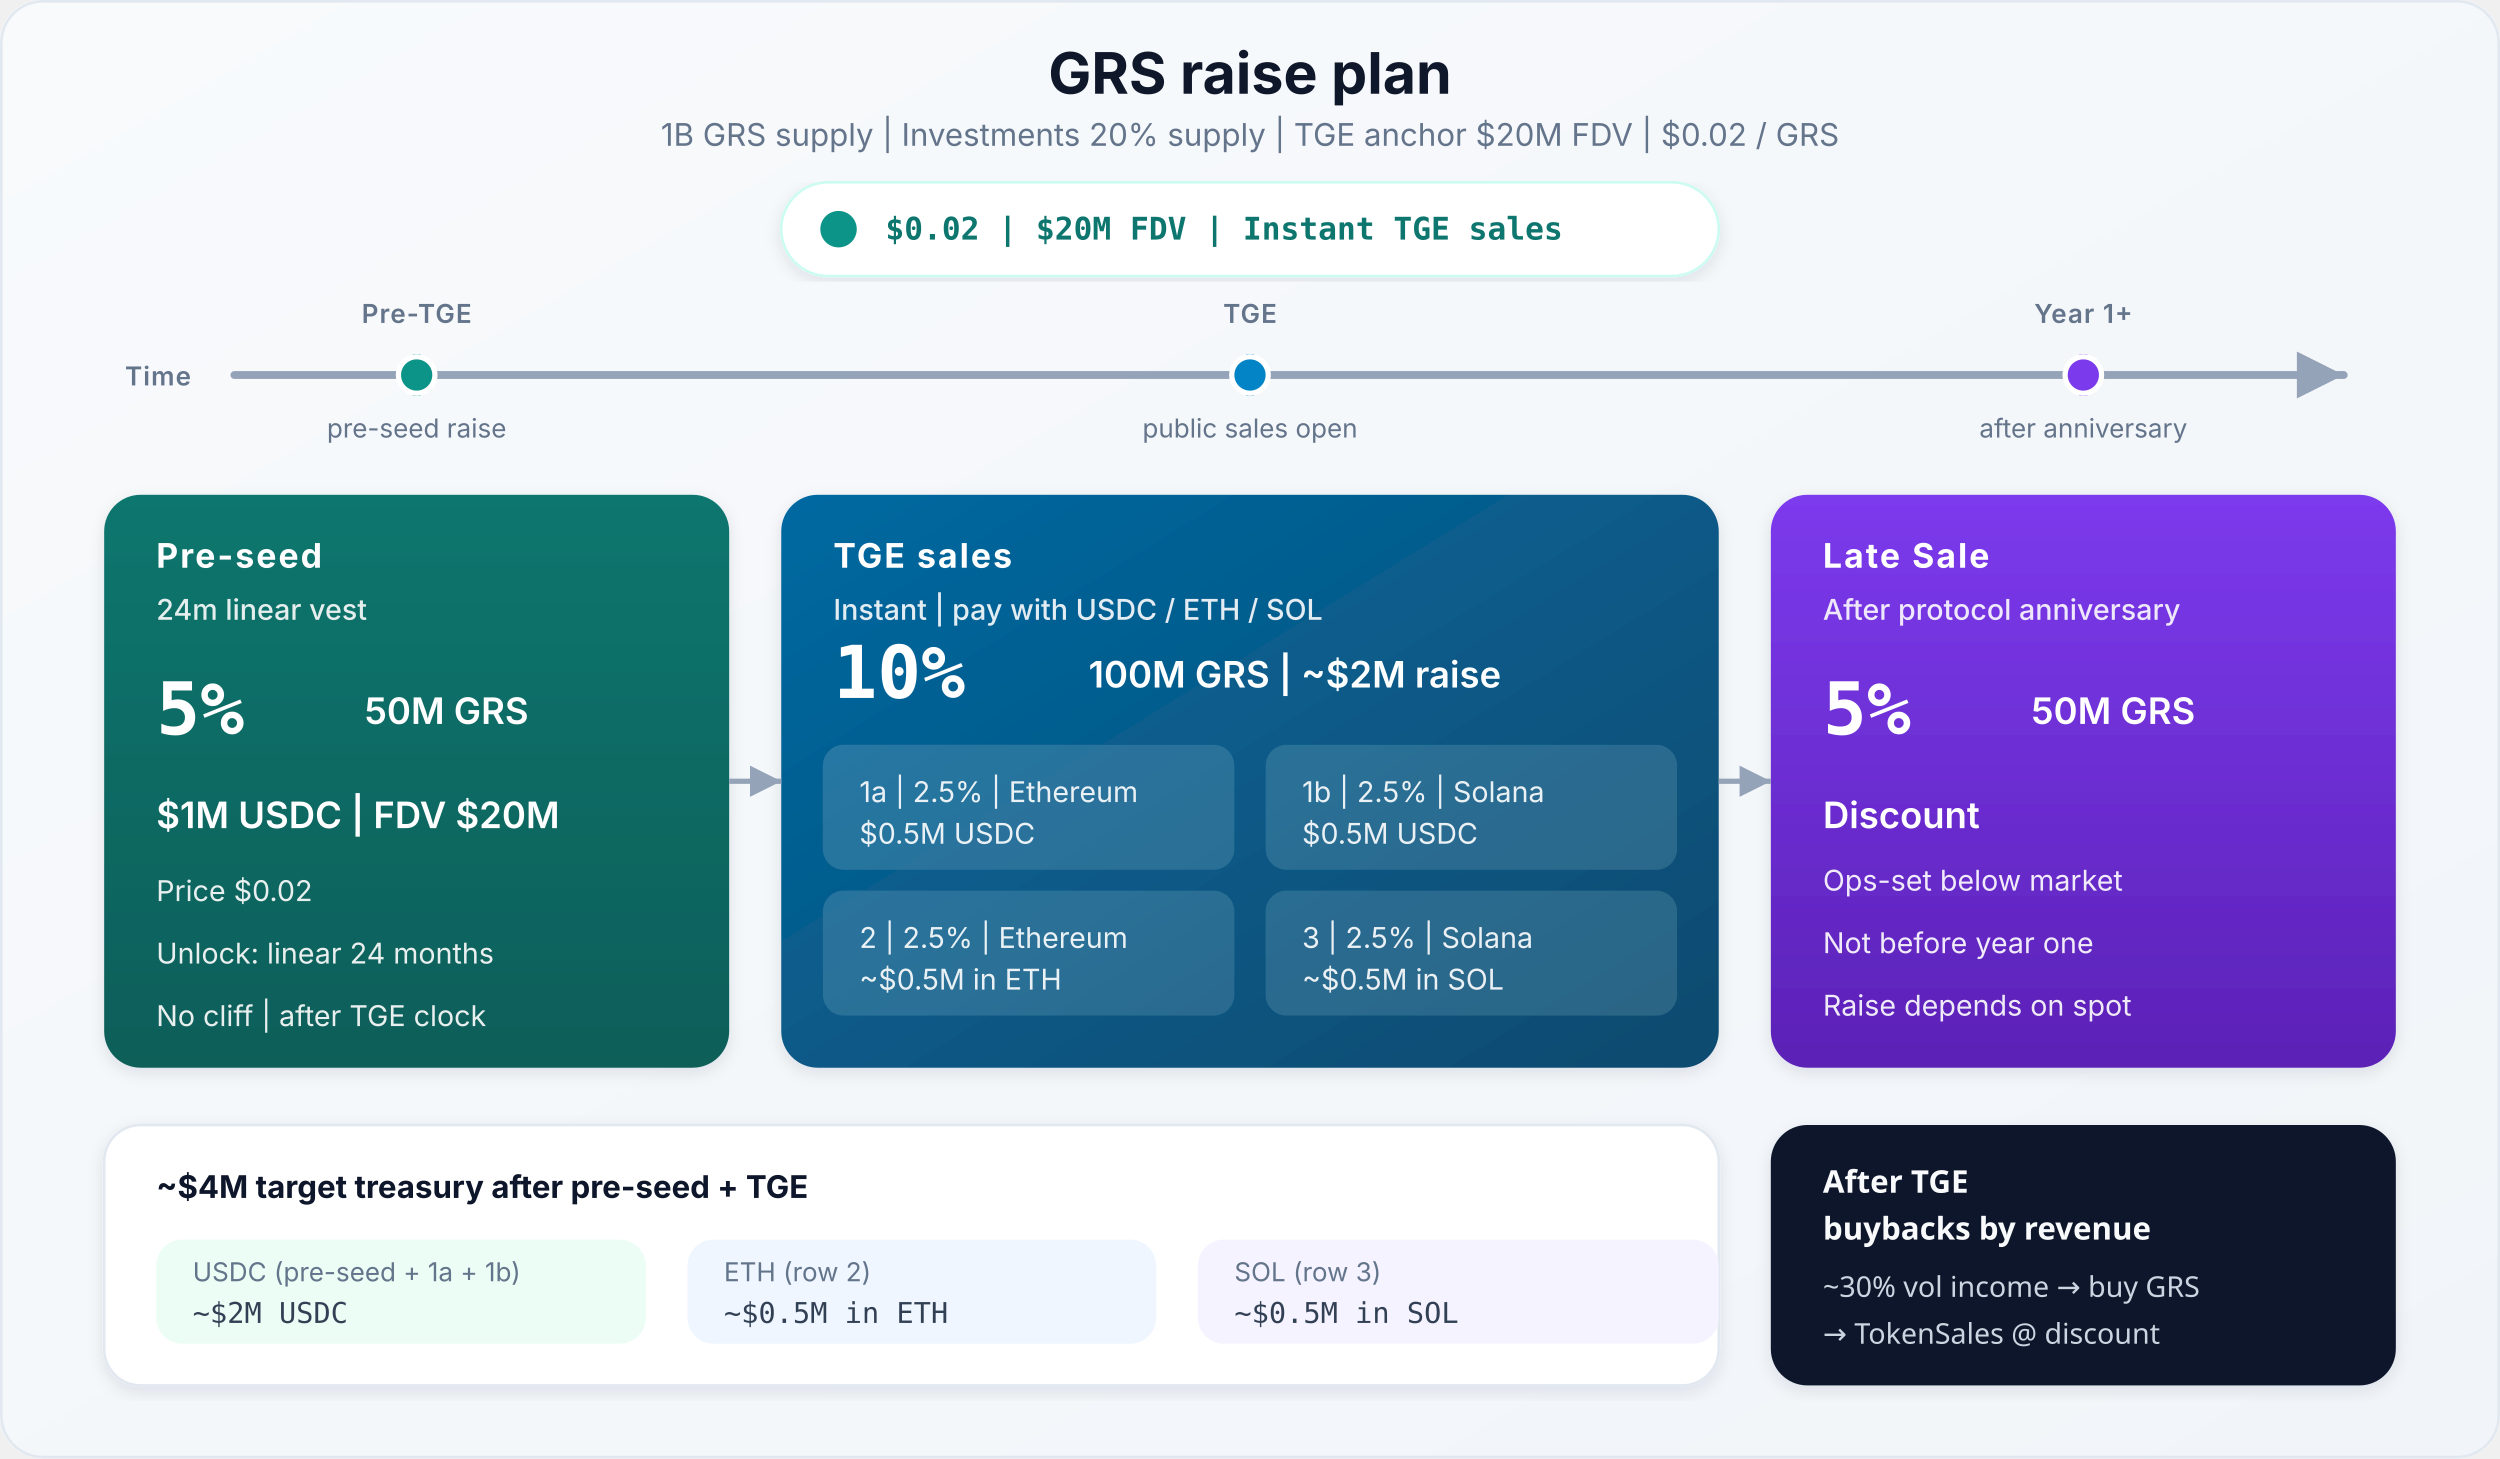
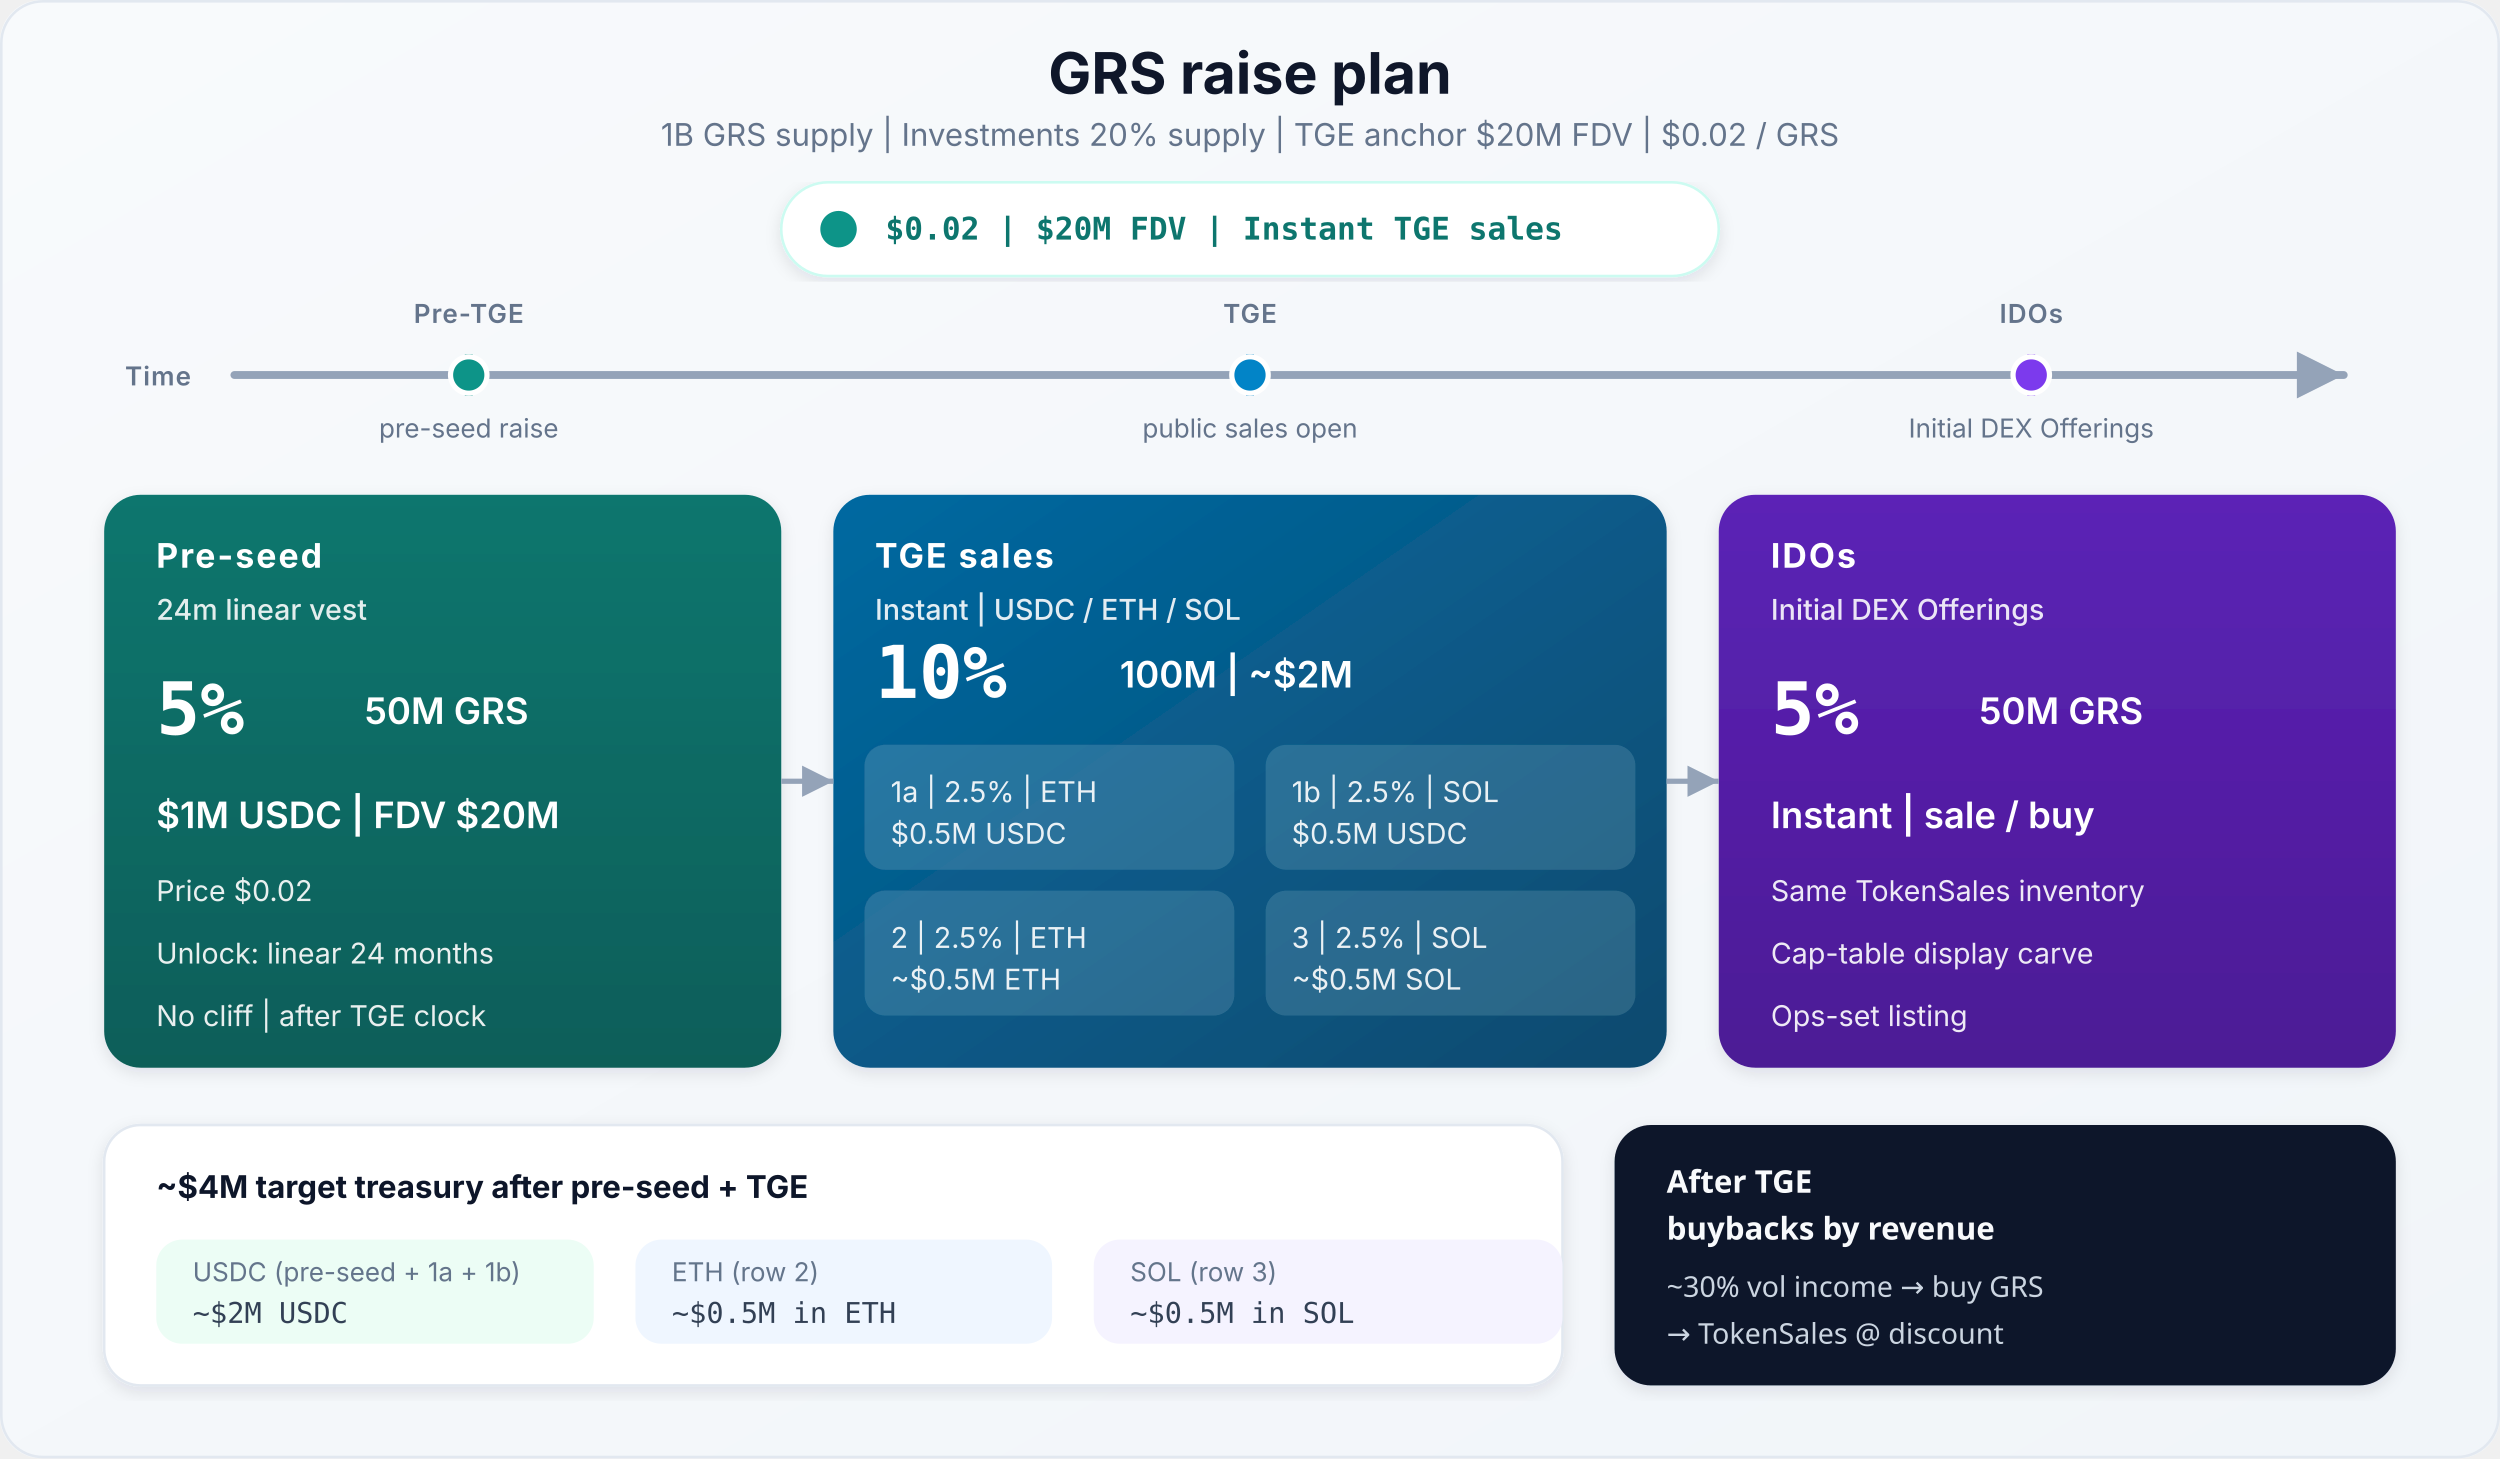
- <svg xmlns="http://www.w3.org/2000/svg" viewBox="0 0 960 560" width="100%" role="img" aria-label="GRS raise plan: Pre-seed, TGE sales on Ethereum and Solana, Late Sale after anniversary, fee buyback">
+ <svg xmlns="http://www.w3.org/2000/svg" viewBox="0 0 960 560" width="100%" role="img" aria-label="GRS raise plan: Pre-seed, TGE sales, IDOs, fee buyback">
  <defs>
    <linearGradient id="bgGrad" x1="0" y1="0" x2="1" y2="1">
      <stop offset="0%" stop-color="#f8fafc" />
      <stop offset="100%" stop-color="#f1f5f9" />
    </linearGradient>
    <linearGradient id="seedGrad" x1="0" y1="0" x2="0" y2="1">
      <stop offset="0%" stop-color="#0f766e" />
      <stop offset="100%" stop-color="#115e59" />
    </linearGradient>
    <linearGradient id="tgeGrad" x1="0" y1="0" x2="1" y2="1">
      <stop offset="0%" stop-color="#0369a1" />
      <stop offset="100%" stop-color="#0c4a6e" />
    </linearGradient>
-     <linearGradient id="lateGrad" x1="0" y1="0" x2="0" y2="1">
-       <stop offset="0%" stop-color="#7c3aed" />
-       <stop offset="100%" stop-color="#5b21b6" />
+     <linearGradient id="idoGrad" x1="0" y1="0" x2="0" y2="1">
+       <stop offset="0%" stop-color="#5b21b6" />
+       <stop offset="100%" stop-color="#4c1d95" />
    </linearGradient>
    <filter id="cardShadow" x="-6%" y="-6%" width="112%" height="112%">
      <feDropShadow dx="0" dy="2" stdDeviation="3" flood-color="#0f172a" flood-opacity="0.10" />
    </filter>
    <marker id="arrowHead" markerWidth="8" markerHeight="8" refX="6" refY="3" orient="auto">
      <path d="M0,0 L6,3 L0,6 Z" fill="#94a3b8" />
    </marker>
    <style type="text/css">
      .title { font: 700 22px ui-sans-serif, system-ui, -apple-system, sans-serif; fill: #0f172a; }
      .subtitle { font: 400 12px ui-sans-serif, system-ui, -apple-system, sans-serif; fill: #64748b; }
      .phase { font: 700 13px ui-sans-serif, system-ui, -apple-system, sans-serif; fill: #ffffff; letter-spacing: 0.06em; text-transform: uppercase; }
      .phaseSub { font: 500 11px ui-sans-serif, system-ui, -apple-system, sans-serif; fill: #ffffff; opacity: 0.88; }
      .big { font: 700 28px ui-monospace, SFMono-Regular, Menlo, monospace; fill: #ffffff; }
      .mid { font: 600 14px ui-sans-serif, system-ui, -apple-system, sans-serif; fill: #ffffff; }
      .small { font: 400 11px ui-sans-serif, system-ui, -apple-system, sans-serif; fill: #ffffff; opacity: 0.9; }
      .cardTitle { font: 700 12px ui-sans-serif, system-ui, -apple-system, sans-serif; fill: #0f172a; }
      .cardMeta { font: 500 11px ui-monospace, SFMono-Regular, Menlo, monospace; fill: #334155; }
      .cardHint { font: 400 10px ui-sans-serif, system-ui, -apple-system, sans-serif; fill: #64748b; }
      .axis { font: 600 10px ui-sans-serif, system-ui, -apple-system, sans-serif; fill: #64748b; letter-spacing: 0.04em; text-transform: uppercase; }
-       .foot { font: 500 11px ui-sans-serif, system-ui, -apple-system, sans-serif; fill: #334155; }
      .footMuted { font: 400 10px ui-sans-serif, system-ui, -apple-system, sans-serif; fill: #64748b; }
      .anchor { font: 600 12px ui-monospace, SFMono-Regular, Menlo, monospace; fill: #0f766e; }
    </style>
  </defs>
  <rect width="960" height="560" fill="url(#bgGrad)" rx="16" />
  <rect x="0.5" y="0.5" width="959" height="559" fill="none" stroke="#e2e8f0" rx="16" />
  <text x="480" y="36" text-anchor="middle" class="title">GRS raise plan</text>
  <text x="480" y="56" text-anchor="middle" class="subtitle">1B GRS supply | Investments 20% supply | TGE anchor $20M FDV | $0.02 / GRS</text>
  <g filter="url(#cardShadow)">
    <rect x="300" y="70" width="360" height="36" rx="18" fill="#ffffff" stroke="#ccfbf1" />
    <circle cx="322" cy="88" r="7" fill="#0d9488" />
    <text x="340" y="92" class="anchor">$0.02 | $20M FDV | Instant TGE sales</text>
  </g>
  <text x="48" y="148" class="axis">Time</text>
  <line x1="90" y1="144" x2="900" y2="144" stroke="#94a3b8" stroke-width="3" stroke-linecap="round" marker-end="url(#arrowHead)" />
-   <line x1="160" y1="136" x2="160" y2="152" stroke="#0d9488" stroke-width="3" />
+   <line x1="180" y1="136" x2="180" y2="152" stroke="#0d9488" stroke-width="3" />
  <line x1="480" y1="136" x2="480" y2="152" stroke="#0284c7" stroke-width="3" />
-   <line x1="800" y1="136" x2="800" y2="152" stroke="#7c3aed" stroke-width="3" />
-   <circle cx="160" cy="144" r="7" fill="#0d9488" stroke="#ffffff" stroke-width="2" />
+   <line x1="780" y1="136" x2="780" y2="152" stroke="#7c3aed" stroke-width="3" />
+   <circle cx="180" cy="144" r="7" fill="#0d9488" stroke="#ffffff" stroke-width="2" />
  <circle cx="480" cy="144" r="7" fill="#0284c7" stroke="#ffffff" stroke-width="2" />
-   <circle cx="800" cy="144" r="7" fill="#7c3aed" stroke="#ffffff" stroke-width="2" />
-   <text x="160" y="124" text-anchor="middle" class="axis">Pre-TGE</text>
+   <circle cx="780" cy="144" r="7" fill="#7c3aed" stroke="#ffffff" stroke-width="2" />
+   <text x="180" y="124" text-anchor="middle" class="axis">Pre-TGE</text>
  <text x="480" y="124" text-anchor="middle" class="axis">TGE</text>
-   <text x="800" y="124" text-anchor="middle" class="axis">Year 1+</text>
-   <text x="160" y="168" text-anchor="middle" class="footMuted">pre-seed raise</text>
+   <text x="780" y="124" text-anchor="middle" class="axis">IDOs</text>
+   <text x="180" y="168" text-anchor="middle" class="footMuted">pre-seed raise</text>
  <text x="480" y="168" text-anchor="middle" class="footMuted">public sales open</text>
-   <text x="800" y="168" text-anchor="middle" class="footMuted">after anniversary</text>
+   <text x="780" y="168" text-anchor="middle" class="footMuted">Initial DEX Offerings</text>
  <g filter="url(#cardShadow)" transform="translate(40, 190)">
-     <rect width="240" height="220" rx="14" fill="url(#seedGrad)" />
+     <rect width="260" height="220" rx="14" fill="url(#seedGrad)" />
    <text x="20" y="28" class="phase">Pre-seed</text>
    <text x="20" y="48" class="phaseSub">24m linear vest</text>
    <text x="20" y="92" class="big">5%</text>
    <text x="100" y="88" class="mid">50M GRS</text>
    <text x="20" y="128" class="mid">$1M USDC | FDV $20M</text>
    <text x="20" y="156" class="small">Price $0.02</text>
    <text x="20" y="180" class="small">Unlock: linear 24 months</text>
    <text x="20" y="204" class="small">No cliff | after TGE clock</text>
  </g>
-   <g filter="url(#cardShadow)" transform="translate(300, 190)">
-     <rect width="360" height="220" rx="14" fill="url(#tgeGrad)" />
-     <text x="20" y="28" class="phase">TGE sales</text>
-     <text x="20" y="48" class="phaseSub">Instant | pay with USDC / ETH / SOL</text>
-     <text x="20" y="78" class="big">10%</text>
-     <text x="118" y="74" class="mid">100M GRS | ~$2M raise</text>
-     <g transform="translate(16, 96)">
-       <rect width="158" height="48" rx="8" fill="#ffffff" fill-opacity="0.14" />
-       <text x="14" y="22" class="small">1a | 2.5% | Ethereum</text>
-       <text x="14" y="38" class="small">$0.5M USDC</text>
-       <rect x="170" width="158" height="48" rx="8" fill="#ffffff" fill-opacity="0.14" />
-       <text x="184" y="22" class="small">1b | 2.5% | Solana</text>
-       <text x="184" y="38" class="small">$0.5M USDC</text>
-       <rect y="56" width="158" height="48" rx="8" fill="#ffffff" fill-opacity="0.14" />
-       <text x="14" y="78" class="small">2 | 2.5% | Ethereum</text>
-       <text x="14" y="94" class="small">~$0.5M in ETH</text>
-       <rect x="170" y="56" width="158" height="48" rx="8" fill="#ffffff" fill-opacity="0.14" />
-       <text x="184" y="78" class="small">3 | 2.5% | Solana</text>
-       <text x="184" y="94" class="small">~$0.5M in SOL</text>
+   <g filter="url(#cardShadow)" transform="translate(320, 190)">
+     <rect width="320" height="220" rx="14" fill="url(#tgeGrad)" />
+     <text x="16" y="28" class="phase">TGE sales</text>
+     <text x="16" y="48" class="phaseSub">Instant | USDC / ETH / SOL</text>
+     <text x="16" y="78" class="big">10%</text>
+     <text x="110" y="74" class="mid">100M | ~$2M</text>
+     <g transform="translate(12, 96)">
+       <rect width="142" height="48" rx="8" fill="#ffffff" fill-opacity="0.14" />
+       <text x="10" y="22" class="small">1a | 2.5% | ETH</text>
+       <text x="10" y="38" class="small">$0.5M USDC</text>
+       <rect x="154" width="142" height="48" rx="8" fill="#ffffff" fill-opacity="0.14" />
+       <text x="164" y="22" class="small">1b | 2.5% | SOL</text>
+       <text x="164" y="38" class="small">$0.5M USDC</text>
+       <rect y="56" width="142" height="48" rx="8" fill="#ffffff" fill-opacity="0.14" />
+       <text x="10" y="78" class="small">2 | 2.5% | ETH</text>
+       <text x="10" y="94" class="small">~$0.5M ETH</text>
+       <rect x="154" y="56" width="142" height="48" rx="8" fill="#ffffff" fill-opacity="0.14" />
+       <text x="164" y="78" class="small">3 | 2.5% | SOL</text>
+       <text x="164" y="94" class="small">~$0.5M SOL</text>
    </g>
  </g>
-   <g filter="url(#cardShadow)" transform="translate(680, 190)">
-     <rect width="240" height="220" rx="14" fill="url(#lateGrad)" />
-     <text x="20" y="28" class="phase">Late Sale</text>
-     <text x="20" y="48" class="phaseSub">After protocol anniversary</text>
+   <g filter="url(#cardShadow)" transform="translate(660, 190)">
+     <rect width="260" height="220" rx="14" fill="url(#idoGrad)" />
+     <text x="20" y="28" class="phase">IDOs</text>
+     <text x="20" y="48" class="phaseSub">Initial DEX Offerings</text>
    <text x="20" y="92" class="big">5%</text>
    <text x="100" y="88" class="mid">50M GRS</text>
-     <text x="20" y="128" class="mid">Discount</text>
-     <text x="20" y="152" class="small">Ops-set below market</text>
-     <text x="20" y="176" class="small">Not before year one</text>
-     <text x="20" y="200" class="small">Raise depends on spot</text>
+     <text x="20" y="128" class="mid">Instant | sale / buy</text>
+     <text x="20" y="156" class="small">Same TokenSales inventory</text>
+     <text x="20" y="180" class="small">Cap-table display carve</text>
+     <text x="20" y="204" class="small">Ops-set listing</text>
  </g>
-   <path d="M280 300 H300" stroke="#94a3b8" stroke-width="2" marker-end="url(#arrowHead)" />
-   <path d="M660 300 H680" stroke="#94a3b8" stroke-width="2" marker-end="url(#arrowHead)" />
+   <path d="M300 300 H320" stroke="#94a3b8" stroke-width="2" marker-end="url(#arrowHead)" />
+   <path d="M640 300 H660" stroke="#94a3b8" stroke-width="2" marker-end="url(#arrowHead)" />
  <g filter="url(#cardShadow)" transform="translate(40, 432)">
-     <rect width="620" height="100" rx="14" fill="#ffffff" stroke="#e2e8f0" />
+     <rect width="560" height="100" rx="14" fill="#ffffff" stroke="#e2e8f0" />
    <text x="20" y="28" class="cardTitle">~$4M target treasury after pre-seed + TGE</text>
    <g transform="translate(20, 44)">
-       <rect width="188" height="40" rx="10" fill="#ecfdf5" />
+       <rect width="168" height="40" rx="10" fill="#ecfdf5" />
      <text x="14" y="16" class="cardHint">USDC (pre-seed + 1a + 1b)</text>
      <text x="14" y="32" class="cardMeta">~$2M USDC</text>
-       <rect x="204" width="180" height="40" rx="10" fill="#eff6ff" />
-       <text x="218" y="16" class="cardHint">ETH (row 2)</text>
-       <text x="218" y="32" class="cardMeta">~$0.5M in ETH</text>
-       <rect x="400" width="200" height="40" rx="10" fill="#f5f3ff" />
-       <text x="414" y="16" class="cardHint">SOL (row 3)</text>
-       <text x="414" y="32" class="cardMeta">~$0.5M in SOL</text>
+       <rect x="184" width="160" height="40" rx="10" fill="#eff6ff" />
+       <text x="198" y="16" class="cardHint">ETH (row 2)</text>
+       <text x="198" y="32" class="cardMeta">~$0.5M in ETH</text>
+       <rect x="360" width="180" height="40" rx="10" fill="#f5f3ff" />
+       <text x="374" y="16" class="cardHint">SOL (row 3)</text>
+       <text x="374" y="32" class="cardMeta">~$0.5M in SOL</text>
    </g>
  </g>
-   <g filter="url(#cardShadow)" transform="translate(680, 432)">
-     <rect width="240" height="100" rx="14" fill="#0f172a" />
+   <g filter="url(#cardShadow)" transform="translate(620, 432)">
+     <rect width="300" height="100" rx="14" fill="#0f172a" />
    <text x="20" y="26" style="font:700 12px ui-sans-serif,system-ui,sans-serif;fill:#f8fafc">After TGE</text>
    <text x="20" y="44" style="font:700 12px ui-sans-serif,system-ui,sans-serif;fill:#f8fafc">buybacks by revenue</text>
    <text x="20" y="66" style="font:400 11px ui-sans-serif,system-ui,sans-serif;fill:#cbd5e1">~30% vol income → buy GRS</text>
    <text x="20" y="84" style="font:400 11px ui-sans-serif,system-ui,sans-serif;fill:#cbd5e1">→ TokenSales @ discount</text>
  </g>
</svg>
